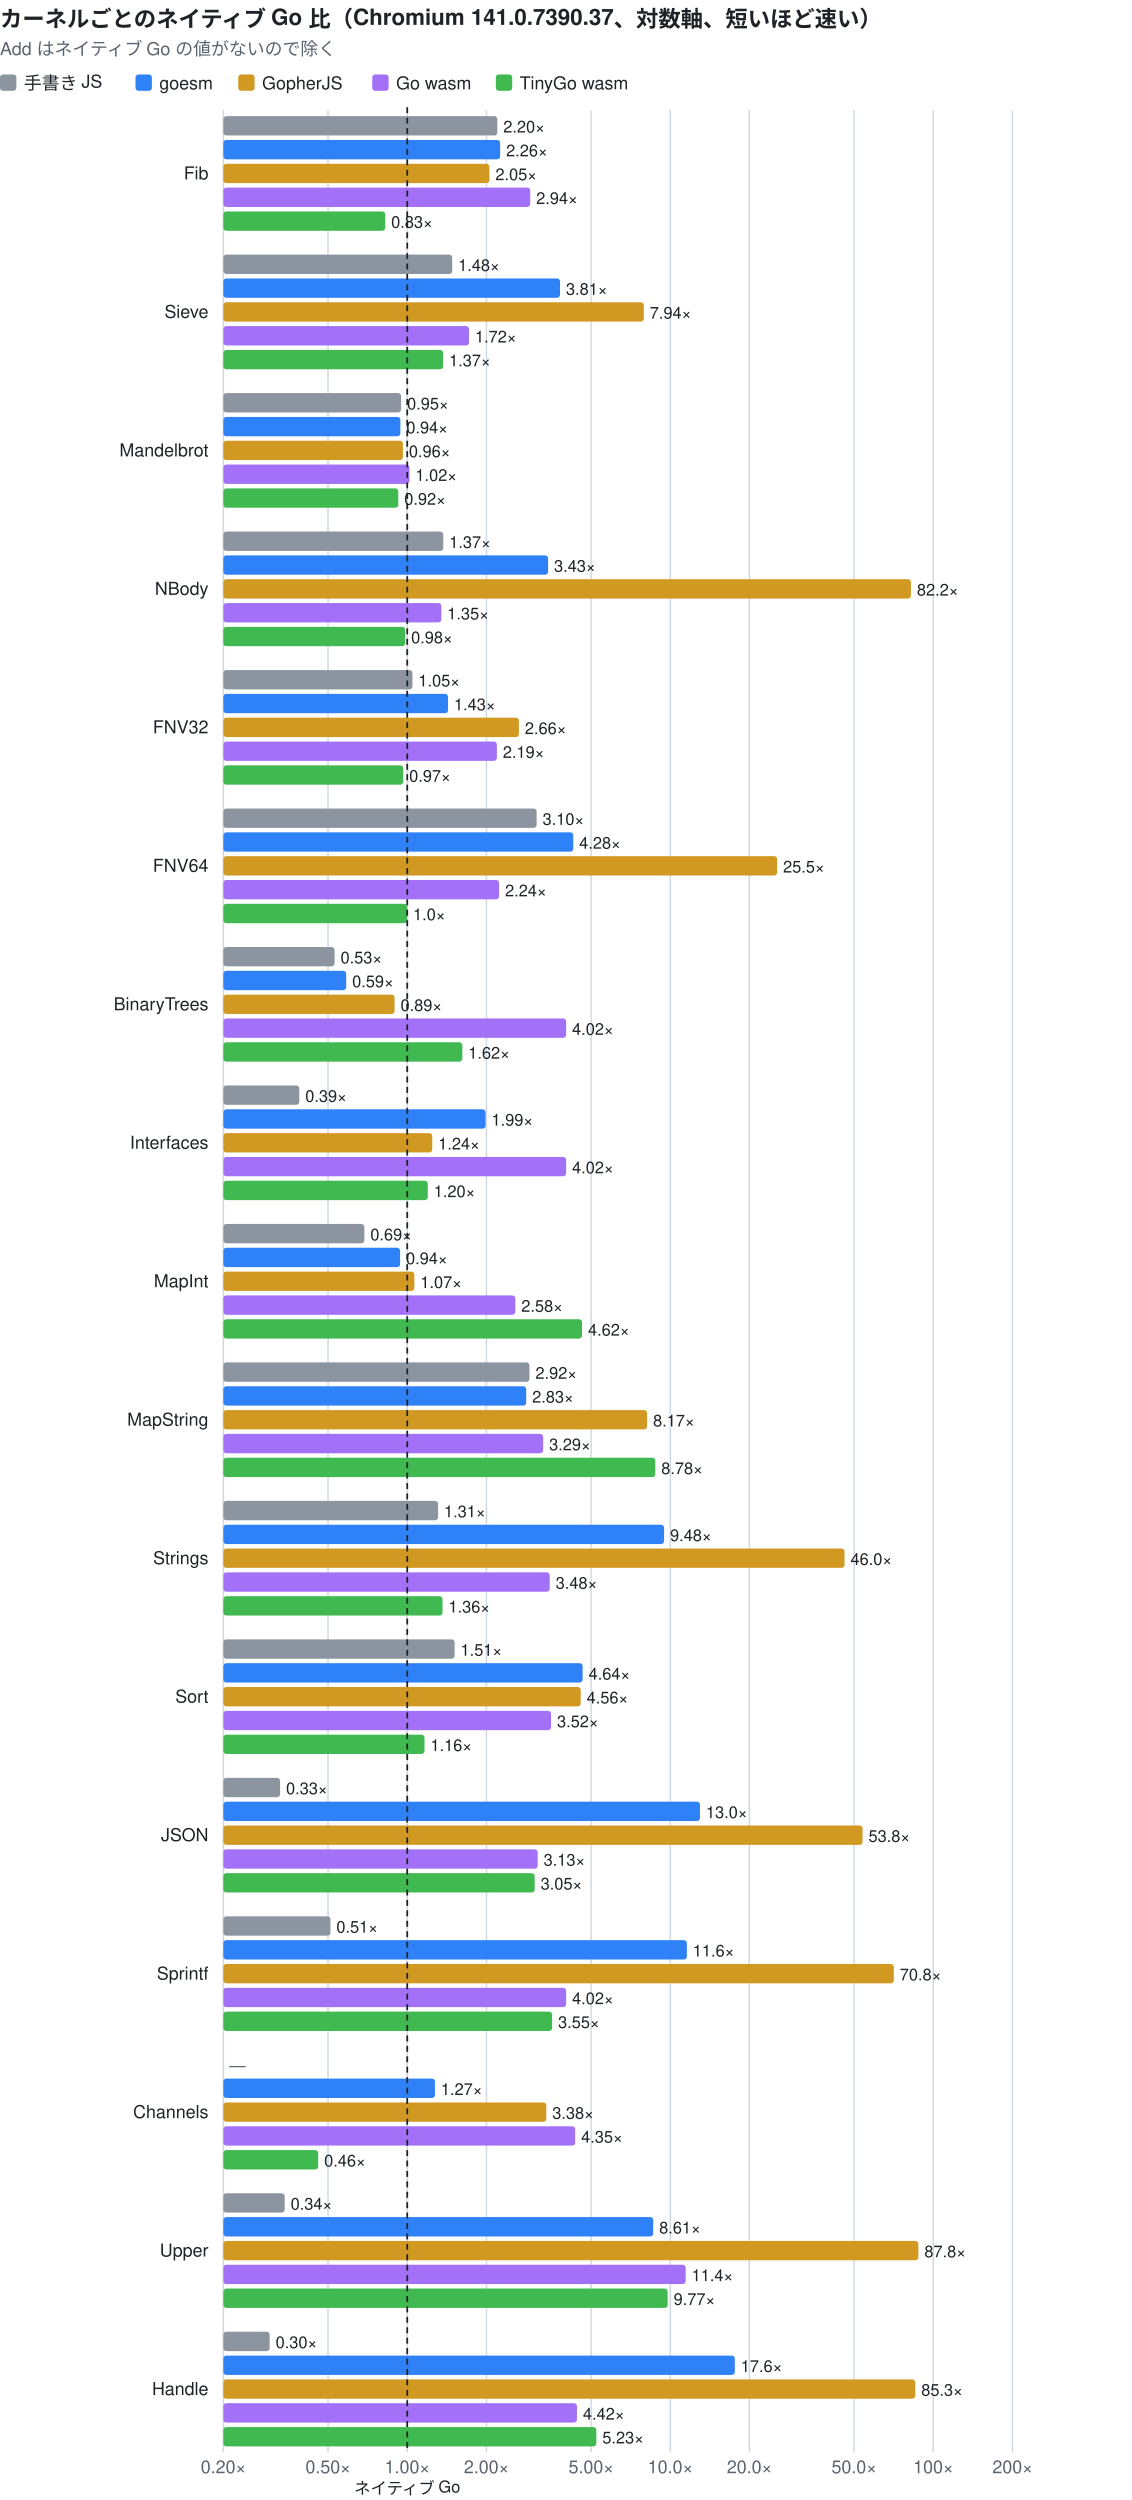
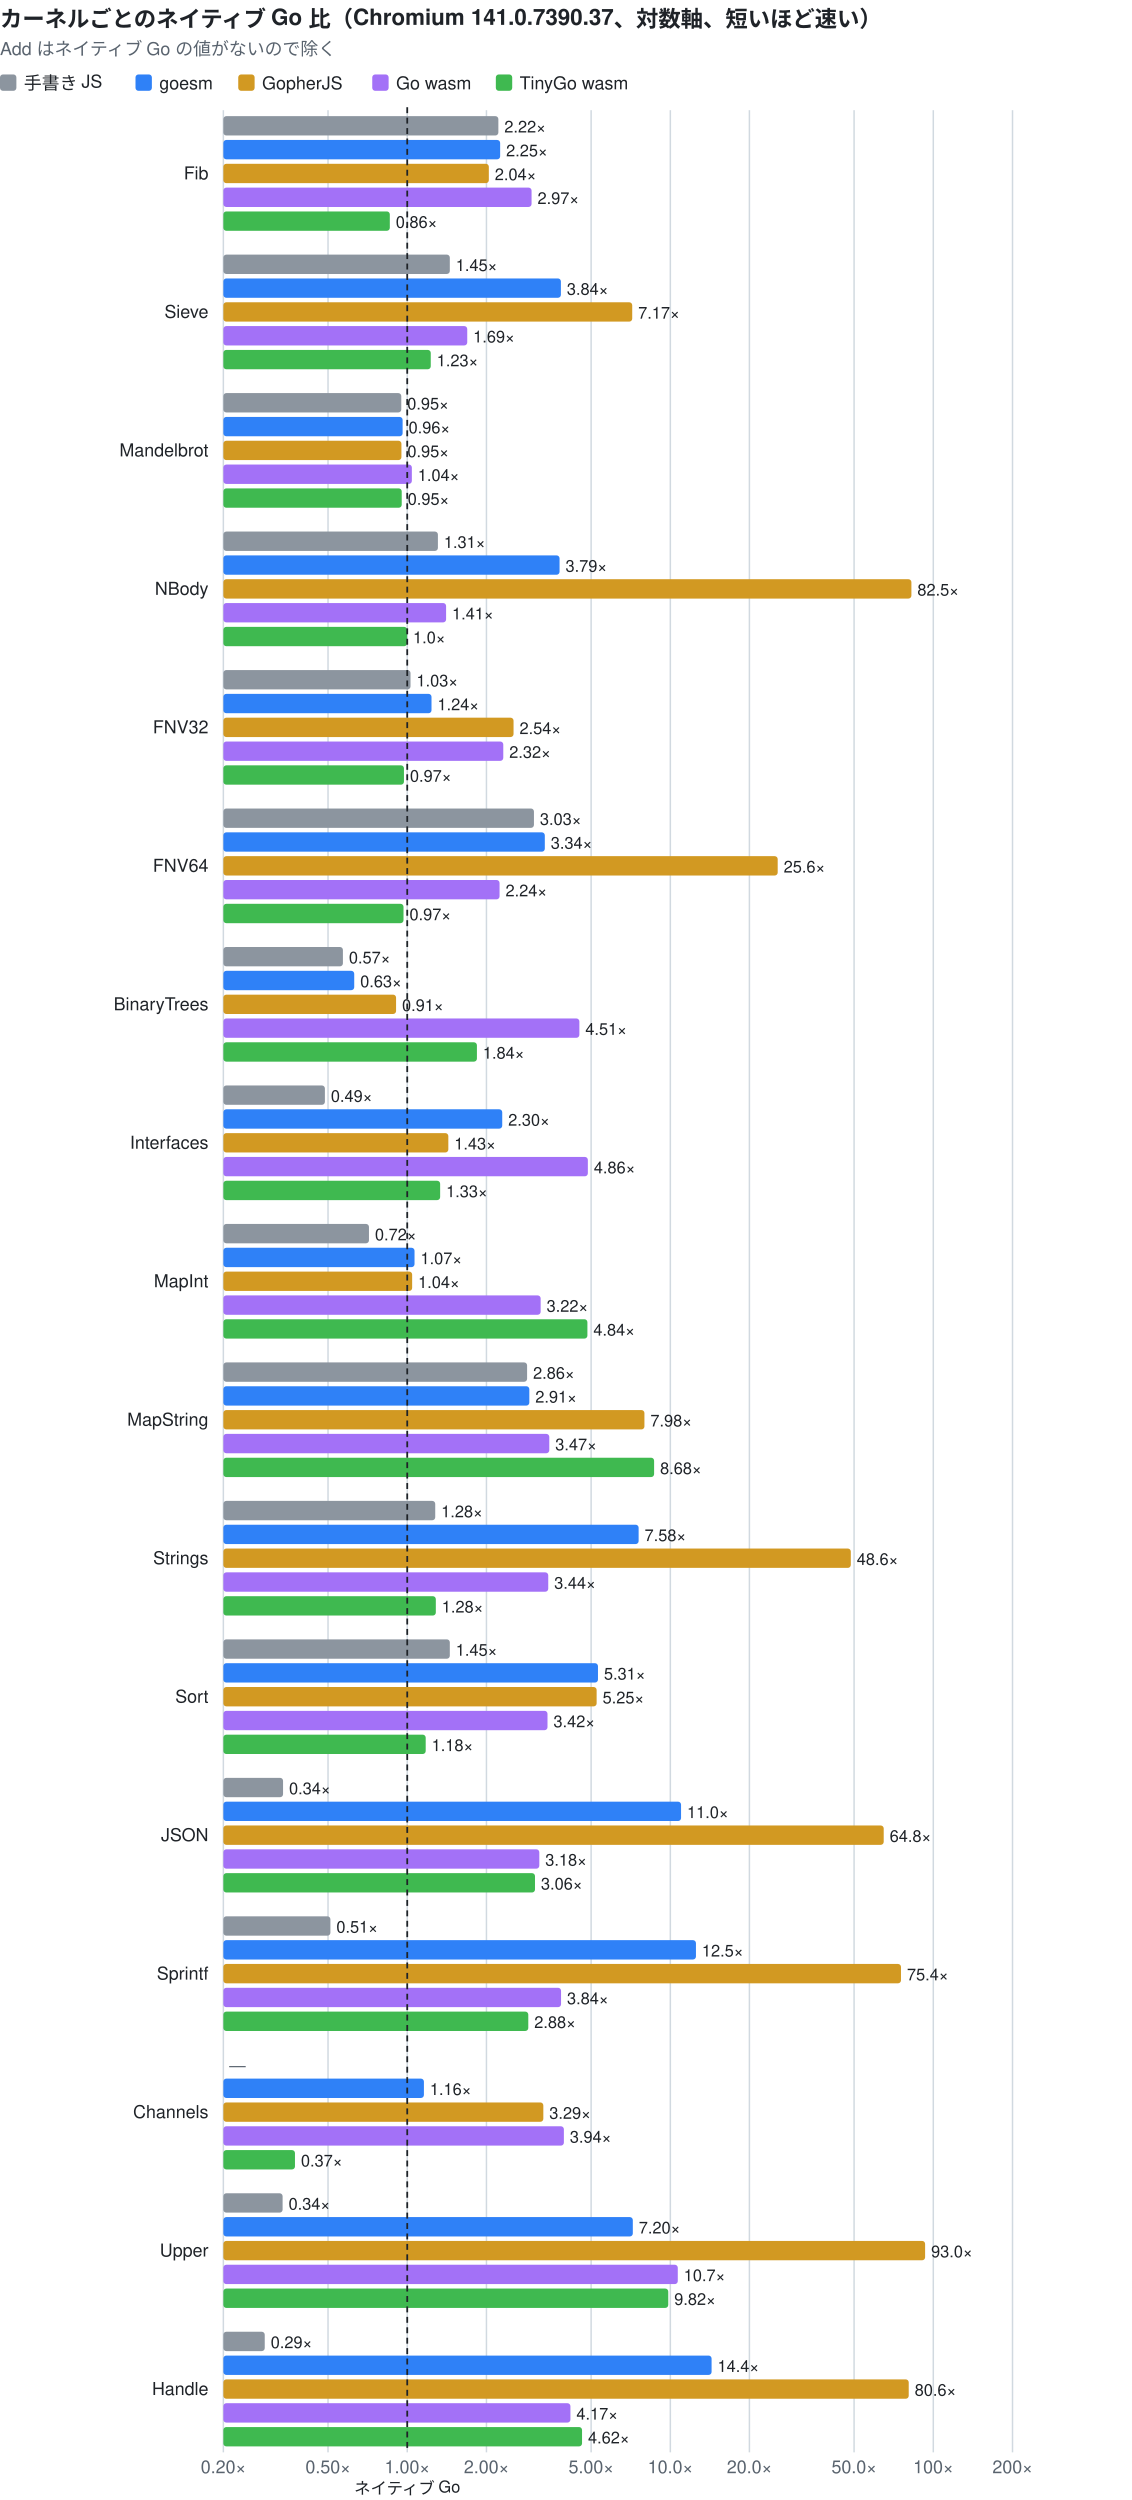
<svg xmlns="http://www.w3.org/2000/svg" width="760" height="1679" viewBox="0 0 760 1679" font-family="-apple-system, 'Segoe UI', Helvetica, Arial, 'Hiragino Sans', 'Noto Sans CJK JP', 'Yu Gothic', sans-serif" font-size="12">
  <style>.t{fill:#1f2328}.m{fill:#59636e}.g{stroke:#d1d9e0}.r{stroke:#1f2328}@media (prefers-color-scheme:dark){.t{fill:#f0f6fc}.m{fill:#9198a1}.g{stroke:#3d444d}.r{stroke:#f0f6fc}}</style>
  <text class="t" x="0" y="18" font-size="15" font-weight="600">カーネルごとのネイティブ Go 比（Chromium 141.0.7390.37、対数軸、短いほど速い）</text>
  <text class="m" x="0" y="37">Add はネイティブ Go の値がないので除く</text>
  <rect x="0" y="50" width="11" height="11" rx="2" fill="#8c959f" />
  <text class="t" x="16" y="60">手書き JS</text>
  <rect x="91" y="50" width="11" height="11" rx="2" fill="#2f81f7" />
  <text class="t" x="107" y="60">goesm</text>
  <rect x="160" y="50" width="11" height="11" rx="2" fill="#d29922" />
  <text class="t" x="176" y="60">GopherJS</text>
  <rect x="250" y="50" width="11" height="11" rx="2" fill="#a371f7" />
  <text class="t" x="266" y="60">Go wasm</text>
  <rect x="333" y="50" width="11" height="11" rx="2" fill="#3fb950" />
  <text class="t" x="349" y="60">TinyGo wasm</text>
  <line class="g" x1="150.0" y1="74" x2="150.0" y2="1647" />
  <text class="m" x="150.0" y="1661" text-anchor="middle">0.20×</text>
  <line class="g" x1="220.3" y1="74" x2="220.3" y2="1647" />
  <text class="m" x="220.3" y="1661" text-anchor="middle">0.50×</text>
  <line class="g" x1="273.5" y1="74" x2="273.5" y2="1647" />
  <text class="m" x="273.5" y="1661" text-anchor="middle">1.00×</text>
  <line class="g" x1="326.7" y1="74" x2="326.7" y2="1647" />
  <text class="m" x="326.7" y="1661" text-anchor="middle">2.00×</text>
  <line class="g" x1="397.0" y1="74" x2="397.0" y2="1647" />
  <text class="m" x="397.0" y="1661" text-anchor="middle">5.00×</text>
  <line class="g" x1="450.2" y1="74" x2="450.2" y2="1647" />
  <text class="m" x="450.2" y="1661" text-anchor="middle">10.0×</text>
  <line class="g" x1="503.3" y1="74" x2="503.3" y2="1647" />
  <text class="m" x="503.3" y="1661" text-anchor="middle">20.0×</text>
  <line class="g" x1="573.6" y1="74" x2="573.6" y2="1647" />
  <text class="m" x="573.6" y="1661" text-anchor="middle">50.0×</text>
  <line class="g" x1="626.8" y1="74" x2="626.8" y2="1647" />
  <text class="m" x="626.8" y="1661" text-anchor="middle">100×</text>
  <line class="g" x1="680.0" y1="74" x2="680.0" y2="1647" />
  <text class="m" x="680.0" y="1661" text-anchor="middle">200×</text>
  <text class="t" x="140" y="120.5" text-anchor="end">Fib</text>
-   <rect x="150" y="78" width="184.0" height="13" rx="2" fill="#8c959f" />
-   <text class="t" x="338.0" y="89" font-size="11">2.20×</text>
+   <rect x="150" y="78" width="184.7" height="13" rx="2" fill="#8c959f" />
+   <text class="t" x="338.7" y="89" font-size="11">2.22×</text>
  <rect x="150" y="94" width="185.9" height="13" rx="2" fill="#2f81f7" />
-   <text class="t" x="339.9" y="105" font-size="11">2.26×</text>
-   <rect x="150" y="110" width="178.7" height="13" rx="2" fill="#d29922" />
-   <text class="t" x="332.7" y="121" font-size="11">2.05×</text>
-   <rect x="150" y="126" width="206.1" height="13" rx="2" fill="#a371f7" />
-   <text class="t" x="360.1" y="137" font-size="11">2.94×</text>
-   <rect x="150" y="142" width="108.7" height="13" rx="2" fill="#3fb950" />
-   <text class="t" x="262.7" y="153" font-size="11">0.83×</text>
+   <text class="t" x="339.9" y="105" font-size="11">2.25×</text>
+   <rect x="150" y="110" width="178.3" height="13" rx="2" fill="#d29922" />
+   <text class="t" x="332.3" y="121" font-size="11">2.04×</text>
+   <rect x="150" y="126" width="207.0" height="13" rx="2" fill="#a371f7" />
+   <text class="t" x="361.0" y="137" font-size="11">2.97×</text>
+   <rect x="150" y="142" width="111.8" height="13" rx="2" fill="#3fb950" />
+   <text class="t" x="265.8" y="153" font-size="11">0.86×</text>
  <text class="t" x="140" y="213.5" text-anchor="end">Sieve</text>
-   <rect x="150" y="171" width="153.7" height="13" rx="2" fill="#8c959f" />
-   <text class="t" x="307.7" y="182" font-size="11">1.48×</text>
-   <rect x="150" y="187" width="226.1" height="13" rx="2" fill="#2f81f7" />
-   <text class="t" x="380.1" y="198" font-size="11">3.81×</text>
-   <rect x="150" y="203" width="282.4" height="13" rx="2" fill="#d29922" />
-   <text class="t" x="436.4" y="214" font-size="11">7.94×</text>
-   <rect x="150" y="219" width="165.0" height="13" rx="2" fill="#a371f7" />
-   <text class="t" x="319.0" y="230" font-size="11">1.72×</text>
-   <rect x="150" y="235" width="147.6" height="13" rx="2" fill="#3fb950" />
-   <text class="t" x="301.6" y="246" font-size="11">1.37×</text>
+   <rect x="150" y="171" width="152.1" height="13" rx="2" fill="#8c959f" />
+   <text class="t" x="306.1" y="182" font-size="11">1.45×</text>
+   <rect x="150" y="187" width="226.7" height="13" rx="2" fill="#2f81f7" />
+   <text class="t" x="380.7" y="198" font-size="11">3.84×</text>
+   <rect x="150" y="203" width="274.6" height="13" rx="2" fill="#d29922" />
+   <text class="t" x="428.6" y="214" font-size="11">7.17×</text>
+   <rect x="150" y="219" width="163.8" height="13" rx="2" fill="#a371f7" />
+   <text class="t" x="317.8" y="230" font-size="11">1.69×</text>
+   <rect x="150" y="235" width="139.3" height="13" rx="2" fill="#3fb950" />
+   <text class="t" x="293.3" y="246" font-size="11">1.23×</text>
  <text class="t" x="140" y="306.5" text-anchor="end">Mandelbrot</text>
-   <rect x="150" y="264" width="119.4" height="13" rx="2" fill="#8c959f" />
-   <text class="t" x="273.4" y="275" font-size="11">0.95×</text>
-   <rect x="150" y="280" width="118.9" height="13" rx="2" fill="#2f81f7" />
-   <text class="t" x="272.9" y="291" font-size="11">0.94×</text>
-   <rect x="150" y="296" width="120.6" height="13" rx="2" fill="#d29922" />
-   <text class="t" x="274.6" y="307" font-size="11">0.96×</text>
-   <rect x="150" y="312" width="125.0" height="13" rx="2" fill="#a371f7" />
-   <text class="t" x="279.0" y="323" font-size="11">1.02×</text>
-   <rect x="150" y="328" width="117.5" height="13" rx="2" fill="#3fb950" />
-   <text class="t" x="271.5" y="339" font-size="11">0.92×</text>
+   <rect x="150" y="264" width="119.5" height="13" rx="2" fill="#8c959f" />
+   <text class="t" x="273.5" y="275" font-size="11">0.95×</text>
+   <rect x="150" y="280" width="120.4" height="13" rx="2" fill="#2f81f7" />
+   <text class="t" x="274.4" y="291" font-size="11">0.96×</text>
+   <rect x="150" y="296" width="119.6" height="13" rx="2" fill="#d29922" />
+   <text class="t" x="273.6" y="307" font-size="11">0.95×</text>
+   <rect x="150" y="312" width="126.6" height="13" rx="2" fill="#a371f7" />
+   <text class="t" x="280.6" y="323" font-size="11">1.04×</text>
+   <rect x="150" y="328" width="119.8" height="13" rx="2" fill="#3fb950" />
+   <text class="t" x="273.8" y="339" font-size="11">0.95×</text>
  <text class="t" x="140" y="399.5" text-anchor="end">NBody</text>
-   <rect x="150" y="357" width="147.7" height="13" rx="2" fill="#8c959f" />
-   <text class="t" x="301.7" y="368" font-size="11">1.37×</text>
-   <rect x="150" y="373" width="218.1" height="13" rx="2" fill="#2f81f7" />
-   <text class="t" x="372.1" y="384" font-size="11">3.43×</text>
-   <rect x="150" y="389" width="461.8" height="13" rx="2" fill="#d29922" />
-   <text class="t" x="615.8" y="400" font-size="11">82.2×</text>
-   <rect x="150" y="405" width="146.4" height="13" rx="2" fill="#a371f7" />
-   <text class="t" x="300.4" y="416" font-size="11">1.35×</text>
-   <rect x="150" y="421" width="122.1" height="13" rx="2" fill="#3fb950" />
-   <text class="t" x="276.1" y="432" font-size="11">0.98×</text>
+   <rect x="150" y="357" width="144.1" height="13" rx="2" fill="#8c959f" />
+   <text class="t" x="298.1" y="368" font-size="11">1.31×</text>
+   <rect x="150" y="373" width="225.8" height="13" rx="2" fill="#2f81f7" />
+   <text class="t" x="379.8" y="384" font-size="11">3.79×</text>
+   <rect x="150" y="389" width="462.1" height="13" rx="2" fill="#d29922" />
+   <text class="t" x="616.1" y="400" font-size="11">82.5×</text>
+   <rect x="150" y="405" width="149.6" height="13" rx="2" fill="#a371f7" />
+   <text class="t" x="303.6" y="416" font-size="11">1.41×</text>
+   <rect x="150" y="421" width="123.4" height="13" rx="2" fill="#3fb950" />
+   <text class="t" x="277.4" y="432" font-size="11">1.0×</text>
  <text class="t" x="140" y="492.5" text-anchor="end">FNV32</text>
-   <rect x="150" y="450" width="127.0" height="13" rx="2" fill="#8c959f" />
-   <text class="t" x="281.0" y="461" font-size="11">1.05×</text>
-   <rect x="150" y="466" width="150.9" height="13" rx="2" fill="#2f81f7" />
-   <text class="t" x="304.9" y="477" font-size="11">1.43×</text>
-   <rect x="150" y="482" width="198.5" height="13" rx="2" fill="#d29922" />
-   <text class="t" x="352.5" y="493" font-size="11">2.66×</text>
-   <rect x="150" y="498" width="183.7" height="13" rx="2" fill="#a371f7" />
-   <text class="t" x="337.7" y="509" font-size="11">2.19×</text>
-   <rect x="150" y="514" width="120.8" height="13" rx="2" fill="#3fb950" />
-   <text class="t" x="274.8" y="525" font-size="11">0.97×</text>
+   <rect x="150" y="450" width="125.7" height="13" rx="2" fill="#8c959f" />
+   <text class="t" x="279.7" y="461" font-size="11">1.03×</text>
+   <rect x="150" y="466" width="139.8" height="13" rx="2" fill="#2f81f7" />
+   <text class="t" x="293.8" y="477" font-size="11">1.24×</text>
+   <rect x="150" y="482" width="194.9" height="13" rx="2" fill="#d29922" />
+   <text class="t" x="348.9" y="493" font-size="11">2.54×</text>
+   <rect x="150" y="498" width="188.0" height="13" rx="2" fill="#a371f7" />
+   <text class="t" x="342.0" y="509" font-size="11">2.32×</text>
+   <rect x="150" y="514" width="121.3" height="13" rx="2" fill="#3fb950" />
+   <text class="t" x="275.3" y="525" font-size="11">0.97×</text>
  <text class="t" x="140" y="585.5" text-anchor="end">FNV64</text>
-   <rect x="150" y="543" width="210.4" height="13" rx="2" fill="#8c959f" />
-   <text class="t" x="364.4" y="554" font-size="11">3.10×</text>
-   <rect x="150" y="559" width="235.0" height="13" rx="2" fill="#2f81f7" />
-   <text class="t" x="389.0" y="570" font-size="11">4.28×</text>
-   <rect x="150" y="575" width="371.9" height="13" rx="2" fill="#d29922" />
-   <text class="t" x="525.9" y="586" font-size="11">25.5×</text>
-   <rect x="150" y="591" width="185.2" height="13" rx="2" fill="#a371f7" />
-   <text class="t" x="339.2" y="602" font-size="11">2.24×</text>
-   <rect x="150" y="607" width="123.4" height="13" rx="2" fill="#3fb950" />
-   <text class="t" x="277.4" y="618" font-size="11">1.0×</text>
+   <rect x="150" y="543" width="208.6" height="13" rx="2" fill="#8c959f" />
+   <text class="t" x="362.6" y="554" font-size="11">3.03×</text>
+   <rect x="150" y="559" width="215.9" height="13" rx="2" fill="#2f81f7" />
+   <text class="t" x="369.9" y="570" font-size="11">3.34×</text>
+   <rect x="150" y="575" width="372.3" height="13" rx="2" fill="#d29922" />
+   <text class="t" x="526.3" y="586" font-size="11">25.6×</text>
+   <rect x="150" y="591" width="185.5" height="13" rx="2" fill="#a371f7" />
+   <text class="t" x="339.5" y="602" font-size="11">2.24×</text>
+   <rect x="150" y="607" width="121.0" height="13" rx="2" fill="#3fb950" />
+   <text class="t" x="275.0" y="618" font-size="11">0.97×</text>
  <text class="t" x="140" y="678.5" text-anchor="end">BinaryTrees</text>
-   <rect x="150" y="636" width="74.7" height="13" rx="2" fill="#8c959f" />
-   <text class="t" x="228.7" y="647" font-size="11">0.53×</text>
-   <rect x="150" y="652" width="82.5" height="13" rx="2" fill="#2f81f7" />
-   <text class="t" x="236.5" y="663" font-size="11">0.59×</text>
-   <rect x="150" y="668" width="115.0" height="13" rx="2" fill="#d29922" />
-   <text class="t" x="269.0" y="679" font-size="11">0.89×</text>
-   <rect x="150" y="684" width="230.2" height="13" rx="2" fill="#a371f7" />
-   <text class="t" x="384.2" y="695" font-size="11">4.02×</text>
-   <rect x="150" y="700" width="160.5" height="13" rx="2" fill="#3fb950" />
-   <text class="t" x="314.5" y="711" font-size="11">1.62×</text>
+   <rect x="150" y="636" width="80.3" height="13" rx="2" fill="#8c959f" />
+   <text class="t" x="234.3" y="647" font-size="11">0.57×</text>
+   <rect x="150" y="652" width="87.9" height="13" rx="2" fill="#2f81f7" />
+   <text class="t" x="241.9" y="663" font-size="11">0.63×</text>
+   <rect x="150" y="668" width="116.0" height="13" rx="2" fill="#d29922" />
+   <text class="t" x="270.0" y="679" font-size="11">0.91×</text>
+   <rect x="150" y="684" width="239.1" height="13" rx="2" fill="#a371f7" />
+   <text class="t" x="393.1" y="695" font-size="11">4.51×</text>
+   <rect x="150" y="700" width="170.3" height="13" rx="2" fill="#3fb950" />
+   <text class="t" x="324.3" y="711" font-size="11">1.84×</text>
  <text class="t" x="140" y="771.5" text-anchor="end">Interfaces</text>
-   <rect x="150" y="729" width="51.0" height="13" rx="2" fill="#8c959f" />
-   <text class="t" x="205.0" y="740" font-size="11">0.39×</text>
-   <rect x="150" y="745" width="176.1" height="13" rx="2" fill="#2f81f7" />
-   <text class="t" x="330.1" y="756" font-size="11">1.99×</text>
-   <rect x="150" y="761" width="140.3" height="13" rx="2" fill="#d29922" />
-   <text class="t" x="294.3" y="772" font-size="11">1.24×</text>
-   <rect x="150" y="777" width="230.2" height="13" rx="2" fill="#a371f7" />
-   <text class="t" x="384.2" y="788" font-size="11">4.02×</text>
-   <rect x="150" y="793" width="137.3" height="13" rx="2" fill="#3fb950" />
-   <text class="t" x="291.3" y="804" font-size="11">1.20×</text>
+   <rect x="150" y="729" width="68.2" height="13" rx="2" fill="#8c959f" />
+   <text class="t" x="222.2" y="740" font-size="11">0.49×</text>
+   <rect x="150" y="745" width="187.3" height="13" rx="2" fill="#2f81f7" />
+   <text class="t" x="341.3" y="756" font-size="11">2.30×</text>
+   <rect x="150" y="761" width="151.1" height="13" rx="2" fill="#d29922" />
+   <text class="t" x="305.1" y="772" font-size="11">1.43×</text>
+   <rect x="150" y="777" width="244.8" height="13" rx="2" fill="#a371f7" />
+   <text class="t" x="398.8" y="788" font-size="11">4.86×</text>
+   <rect x="150" y="793" width="145.6" height="13" rx="2" fill="#3fb950" />
+   <text class="t" x="299.6" y="804" font-size="11">1.33×</text>
  <text class="t" x="140" y="864.5" text-anchor="end">MapInt</text>
-   <rect x="150" y="822" width="94.7" height="13" rx="2" fill="#8c959f" />
-   <text class="t" x="248.7" y="833" font-size="11">0.69×</text>
-   <rect x="150" y="838" width="118.7" height="13" rx="2" fill="#2f81f7" />
-   <text class="t" x="272.7" y="849" font-size="11">0.94×</text>
-   <rect x="150" y="854" width="128.3" height="13" rx="2" fill="#d29922" />
-   <text class="t" x="282.3" y="865" font-size="11">1.07×</text>
-   <rect x="150" y="870" width="196.1" height="13" rx="2" fill="#a371f7" />
-   <text class="t" x="350.1" y="881" font-size="11">2.58×</text>
-   <rect x="150" y="886" width="240.9" height="13" rx="2" fill="#3fb950" />
-   <text class="t" x="394.9" y="897" font-size="11">4.62×</text>
+   <rect x="150" y="822" width="97.8" height="13" rx="2" fill="#8c959f" />
+   <text class="t" x="251.8" y="833" font-size="11">0.72×</text>
+   <rect x="150" y="838" width="128.4" height="13" rx="2" fill="#2f81f7" />
+   <text class="t" x="282.4" y="849" font-size="11">1.07×</text>
+   <rect x="150" y="854" width="126.8" height="13" rx="2" fill="#d29922" />
+   <text class="t" x="280.8" y="865" font-size="11">1.04×</text>
+   <rect x="150" y="870" width="213.1" height="13" rx="2" fill="#a371f7" />
+   <text class="t" x="367.1" y="881" font-size="11">3.22×</text>
+   <rect x="150" y="886" width="244.5" height="13" rx="2" fill="#3fb950" />
+   <text class="t" x="398.5" y="897" font-size="11">4.84×</text>
  <text class="t" x="140" y="957.5" text-anchor="end">MapString</text>
-   <rect x="150" y="915" width="205.6" height="13" rx="2" fill="#8c959f" />
-   <text class="t" x="359.6" y="926" font-size="11">2.92×</text>
-   <rect x="150" y="931" width="203.4" height="13" rx="2" fill="#2f81f7" />
-   <text class="t" x="357.4" y="942" font-size="11">2.83×</text>
-   <rect x="150" y="947" width="284.6" height="13" rx="2" fill="#d29922" />
-   <text class="t" x="438.6" y="958" font-size="11">8.17×</text>
-   <rect x="150" y="963" width="214.8" height="13" rx="2" fill="#a371f7" />
-   <text class="t" x="368.8" y="974" font-size="11">3.29×</text>
-   <rect x="150" y="979" width="290.1" height="13" rx="2" fill="#3fb950" />
-   <text class="t" x="444.1" y="990" font-size="11">8.78×</text>
+   <rect x="150" y="915" width="204.0" height="13" rx="2" fill="#8c959f" />
+   <text class="t" x="358.0" y="926" font-size="11">2.86×</text>
+   <rect x="150" y="931" width="205.5" height="13" rx="2" fill="#2f81f7" />
+   <text class="t" x="359.5" y="942" font-size="11">2.91×</text>
+   <rect x="150" y="947" width="282.8" height="13" rx="2" fill="#d29922" />
+   <text class="t" x="436.8" y="958" font-size="11">7.98×</text>
+   <rect x="150" y="963" width="218.9" height="13" rx="2" fill="#a371f7" />
+   <text class="t" x="372.9" y="974" font-size="11">3.47×</text>
+   <rect x="150" y="979" width="289.3" height="13" rx="2" fill="#3fb950" />
+   <text class="t" x="443.3" y="990" font-size="11">8.68×</text>
  <text class="t" x="140" y="1050.5" text-anchor="end">Strings</text>
-   <rect x="150" y="1008" width="144.2" height="13" rx="2" fill="#8c959f" />
-   <text class="t" x="298.2" y="1019" font-size="11">1.31×</text>
-   <rect x="150" y="1024" width="296.0" height="13" rx="2" fill="#2f81f7" />
-   <text class="t" x="450.0" y="1035" font-size="11">9.48×</text>
-   <rect x="150" y="1040" width="417.2" height="13" rx="2" fill="#d29922" />
-   <text class="t" x="571.2" y="1051" font-size="11">46.0×</text>
-   <rect x="150" y="1056" width="219.2" height="13" rx="2" fill="#a371f7" />
-   <text class="t" x="373.2" y="1067" font-size="11">3.48×</text>
-   <rect x="150" y="1072" width="147.2" height="13" rx="2" fill="#3fb950" />
-   <text class="t" x="301.2" y="1083" font-size="11">1.36×</text>
+   <rect x="150" y="1008" width="142.3" height="13" rx="2" fill="#8c959f" />
+   <text class="t" x="296.3" y="1019" font-size="11">1.28×</text>
+   <rect x="150" y="1024" width="278.9" height="13" rx="2" fill="#2f81f7" />
+   <text class="t" x="432.9" y="1035" font-size="11">7.58×</text>
+   <rect x="150" y="1040" width="421.4" height="13" rx="2" fill="#d29922" />
+   <text class="t" x="575.4" y="1051" font-size="11">48.6×</text>
+   <rect x="150" y="1056" width="218.2" height="13" rx="2" fill="#a371f7" />
+   <text class="t" x="372.2" y="1067" font-size="11">3.44×</text>
+   <rect x="150" y="1072" width="142.7" height="13" rx="2" fill="#3fb950" />
+   <text class="t" x="296.7" y="1083" font-size="11">1.28×</text>
  <text class="t" x="140" y="1143.5" text-anchor="end">Sort</text>
-   <rect x="150" y="1101" width="155.3" height="13" rx="2" fill="#8c959f" />
-   <text class="t" x="309.3" y="1112" font-size="11">1.51×</text>
-   <rect x="150" y="1117" width="241.3" height="13" rx="2" fill="#2f81f7" />
-   <text class="t" x="395.3" y="1128" font-size="11">4.64×</text>
-   <rect x="150" y="1133" width="240.0" height="13" rx="2" fill="#d29922" />
-   <text class="t" x="394.0" y="1144" font-size="11">4.56×</text>
-   <rect x="150" y="1149" width="220.1" height="13" rx="2" fill="#a371f7" />
-   <text class="t" x="374.1" y="1160" font-size="11">3.52×</text>
-   <rect x="150" y="1165" width="135.1" height="13" rx="2" fill="#3fb950" />
-   <text class="t" x="289.1" y="1176" font-size="11">1.16×</text>
+   <rect x="150" y="1101" width="152.1" height="13" rx="2" fill="#8c959f" />
+   <text class="t" x="306.1" y="1112" font-size="11">1.45×</text>
+   <rect x="150" y="1117" width="251.6" height="13" rx="2" fill="#2f81f7" />
+   <text class="t" x="405.6" y="1128" font-size="11">5.31×</text>
+   <rect x="150" y="1133" width="250.7" height="13" rx="2" fill="#d29922" />
+   <text class="t" x="404.7" y="1144" font-size="11">5.25×</text>
+   <rect x="150" y="1149" width="217.7" height="13" rx="2" fill="#a371f7" />
+   <text class="t" x="371.7" y="1160" font-size="11">3.42×</text>
+   <rect x="150" y="1165" width="135.9" height="13" rx="2" fill="#3fb950" />
+   <text class="t" x="289.9" y="1176" font-size="11">1.18×</text>
  <text class="t" x="140" y="1236.5" text-anchor="end">JSON</text>
-   <rect x="150" y="1194" width="38.1" height="13" rx="2" fill="#8c959f" />
-   <text class="t" x="192.1" y="1205" font-size="11">0.33×</text>
-   <rect x="150" y="1210" width="320.1" height="13" rx="2" fill="#2f81f7" />
-   <text class="t" x="474.1" y="1221" font-size="11">13.0×</text>
-   <rect x="150" y="1226" width="429.3" height="13" rx="2" fill="#d29922" />
-   <text class="t" x="583.3" y="1237" font-size="11">53.8×</text>
-   <rect x="150" y="1242" width="211.1" height="13" rx="2" fill="#a371f7" />
-   <text class="t" x="365.1" y="1253" font-size="11">3.13×</text>
-   <rect x="150" y="1258" width="209.1" height="13" rx="2" fill="#3fb950" />
-   <text class="t" x="363.1" y="1269" font-size="11">3.05×</text>
+   <rect x="150" y="1194" width="40.1" height="13" rx="2" fill="#8c959f" />
+   <text class="t" x="194.1" y="1205" font-size="11">0.34×</text>
+   <rect x="150" y="1210" width="307.4" height="13" rx="2" fill="#2f81f7" />
+   <text class="t" x="461.4" y="1221" font-size="11">11.0×</text>
+   <rect x="150" y="1226" width="443.5" height="13" rx="2" fill="#d29922" />
+   <text class="t" x="597.5" y="1237" font-size="11">64.8×</text>
+   <rect x="150" y="1242" width="212.2" height="13" rx="2" fill="#a371f7" />
+   <text class="t" x="366.2" y="1253" font-size="11">3.18×</text>
+   <rect x="150" y="1258" width="209.3" height="13" rx="2" fill="#3fb950" />
+   <text class="t" x="363.3" y="1269" font-size="11">3.06×</text>
  <text class="t" x="140" y="1329.5" text-anchor="end">Sprintf</text>
  <rect x="150" y="1287" width="71.9" height="13" rx="2" fill="#8c959f" />
  <text class="t" x="225.9" y="1298" font-size="11">0.51×</text>
-   <rect x="150" y="1303" width="311.3" height="13" rx="2" fill="#2f81f7" />
-   <text class="t" x="465.3" y="1314" font-size="11">11.6×</text>
-   <rect x="150" y="1319" width="450.3" height="13" rx="2" fill="#d29922" />
-   <text class="t" x="604.3" y="1330" font-size="11">70.8×</text>
-   <rect x="150" y="1335" width="230.2" height="13" rx="2" fill="#a371f7" />
-   <text class="t" x="384.2" y="1346" font-size="11">4.02×</text>
-   <rect x="150" y="1351" width="220.8" height="13" rx="2" fill="#3fb950" />
-   <text class="t" x="374.8" y="1362" font-size="11">3.55×</text>
+   <rect x="150" y="1303" width="317.4" height="13" rx="2" fill="#2f81f7" />
+   <text class="t" x="471.4" y="1314" font-size="11">12.5×</text>
+   <rect x="150" y="1319" width="455.1" height="13" rx="2" fill="#d29922" />
+   <text class="t" x="609.1" y="1330" font-size="11">75.4×</text>
+   <rect x="150" y="1335" width="226.8" height="13" rx="2" fill="#a371f7" />
+   <text class="t" x="380.8" y="1346" font-size="11">3.84×</text>
+   <rect x="150" y="1351" width="204.8" height="13" rx="2" fill="#3fb950" />
+   <text class="t" x="358.8" y="1362" font-size="11">2.88×</text>
  <text class="t" x="140" y="1422.5" text-anchor="end">Channels</text>
  <text class="m" x="154" y="1391" font-size="11">—</text>
-   <rect x="150" y="1396" width="142.1" height="13" rx="2" fill="#2f81f7" />
-   <text class="t" x="296.1" y="1407" font-size="11">1.27×</text>
-   <rect x="150" y="1412" width="216.9" height="13" rx="2" fill="#d29922" />
-   <text class="t" x="370.9" y="1423" font-size="11">3.38×</text>
-   <rect x="150" y="1428" width="236.3" height="13" rx="2" fill="#a371f7" />
-   <text class="t" x="390.3" y="1439" font-size="11">4.35×</text>
-   <rect x="150" y="1444" width="63.7" height="13" rx="2" fill="#3fb950" />
-   <text class="t" x="217.7" y="1455" font-size="11">0.46×</text>
+   <rect x="150" y="1396" width="134.7" height="13" rx="2" fill="#2f81f7" />
+   <text class="t" x="288.7" y="1407" font-size="11">1.16×</text>
+   <rect x="150" y="1412" width="214.9" height="13" rx="2" fill="#d29922" />
+   <text class="t" x="368.9" y="1423" font-size="11">3.29×</text>
+   <rect x="150" y="1428" width="228.7" height="13" rx="2" fill="#a371f7" />
+   <text class="t" x="382.7" y="1439" font-size="11">3.94×</text>
+   <rect x="150" y="1444" width="48.1" height="13" rx="2" fill="#3fb950" />
+   <text class="t" x="202.1" y="1455" font-size="11">0.37×</text>
  <text class="t" x="140" y="1515.5" text-anchor="end">Upper</text>
-   <rect x="150" y="1473" width="41.2" height="13" rx="2" fill="#8c959f" />
-   <text class="t" x="195.2" y="1484" font-size="11">0.34×</text>
-   <rect x="150" y="1489" width="288.7" height="13" rx="2" fill="#2f81f7" />
-   <text class="t" x="442.7" y="1500" font-size="11">8.61×</text>
-   <rect x="150" y="1505" width="466.8" height="13" rx="2" fill="#d29922" />
-   <text class="t" x="620.8" y="1516" font-size="11">87.8×</text>
-   <rect x="150" y="1521" width="310.5" height="13" rx="2" fill="#a371f7" />
-   <text class="t" x="464.5" y="1532" font-size="11">11.4×</text>
-   <rect x="150" y="1537" width="298.4" height="13" rx="2" fill="#3fb950" />
-   <text class="t" x="452.4" y="1548" font-size="11">9.77×</text>
+   <rect x="150" y="1473" width="39.8" height="13" rx="2" fill="#8c959f" />
+   <text class="t" x="193.8" y="1484" font-size="11">0.34×</text>
+   <rect x="150" y="1489" width="275.0" height="13" rx="2" fill="#2f81f7" />
+   <text class="t" x="429.0" y="1500" font-size="11">7.20×</text>
+   <rect x="150" y="1505" width="471.3" height="13" rx="2" fill="#d29922" />
+   <text class="t" x="625.3" y="1516" font-size="11">93.0×</text>
+   <rect x="150" y="1521" width="305.2" height="13" rx="2" fill="#a371f7" />
+   <text class="t" x="459.2" y="1532" font-size="11">10.7×</text>
+   <rect x="150" y="1537" width="298.8" height="13" rx="2" fill="#3fb950" />
+   <text class="t" x="452.8" y="1548" font-size="11">9.82×</text>
  <text class="t" x="140" y="1608.5" text-anchor="end">Handle</text>
-   <rect x="150" y="1566" width="31.1" height="13" rx="2" fill="#8c959f" />
-   <text class="t" x="185.1" y="1577" font-size="11">0.30×</text>
-   <rect x="150" y="1582" width="343.5" height="13" rx="2" fill="#2f81f7" />
-   <text class="t" x="497.5" y="1593" font-size="11">17.6×</text>
-   <rect x="150" y="1598" width="464.7" height="13" rx="2" fill="#d29922" />
-   <text class="t" x="618.7" y="1609" font-size="11">85.3×</text>
-   <rect x="150" y="1614" width="237.5" height="13" rx="2" fill="#a371f7" />
-   <text class="t" x="391.5" y="1625" font-size="11">4.42×</text>
-   <rect x="150" y="1630" width="250.5" height="13" rx="2" fill="#3fb950" />
-   <text class="t" x="404.5" y="1641" font-size="11">5.23×</text>
+   <rect x="150" y="1566" width="27.8" height="13" rx="2" fill="#8c959f" />
+   <text class="t" x="181.8" y="1577" font-size="11">0.29×</text>
+   <rect x="150" y="1582" width="327.9" height="13" rx="2" fill="#2f81f7" />
+   <text class="t" x="481.9" y="1593" font-size="11">14.4×</text>
+   <rect x="150" y="1598" width="460.3" height="13" rx="2" fill="#d29922" />
+   <text class="t" x="614.3" y="1609" font-size="11">80.6×</text>
+   <rect x="150" y="1614" width="233.1" height="13" rx="2" fill="#a371f7" />
+   <text class="t" x="387.1" y="1625" font-size="11">4.17×</text>
+   <rect x="150" y="1630" width="240.9" height="13" rx="2" fill="#3fb950" />
+   <text class="t" x="394.9" y="1641" font-size="11">4.62×</text>
  <line class="r" x1="273.5" y1="72" x2="273.5" y2="1647" stroke-dasharray="4 3" stroke-width="1.2" />
  <text class="t" x="273.5" y="1675" text-anchor="middle" font-size="11">ネイティブ Go</text>
</svg>
